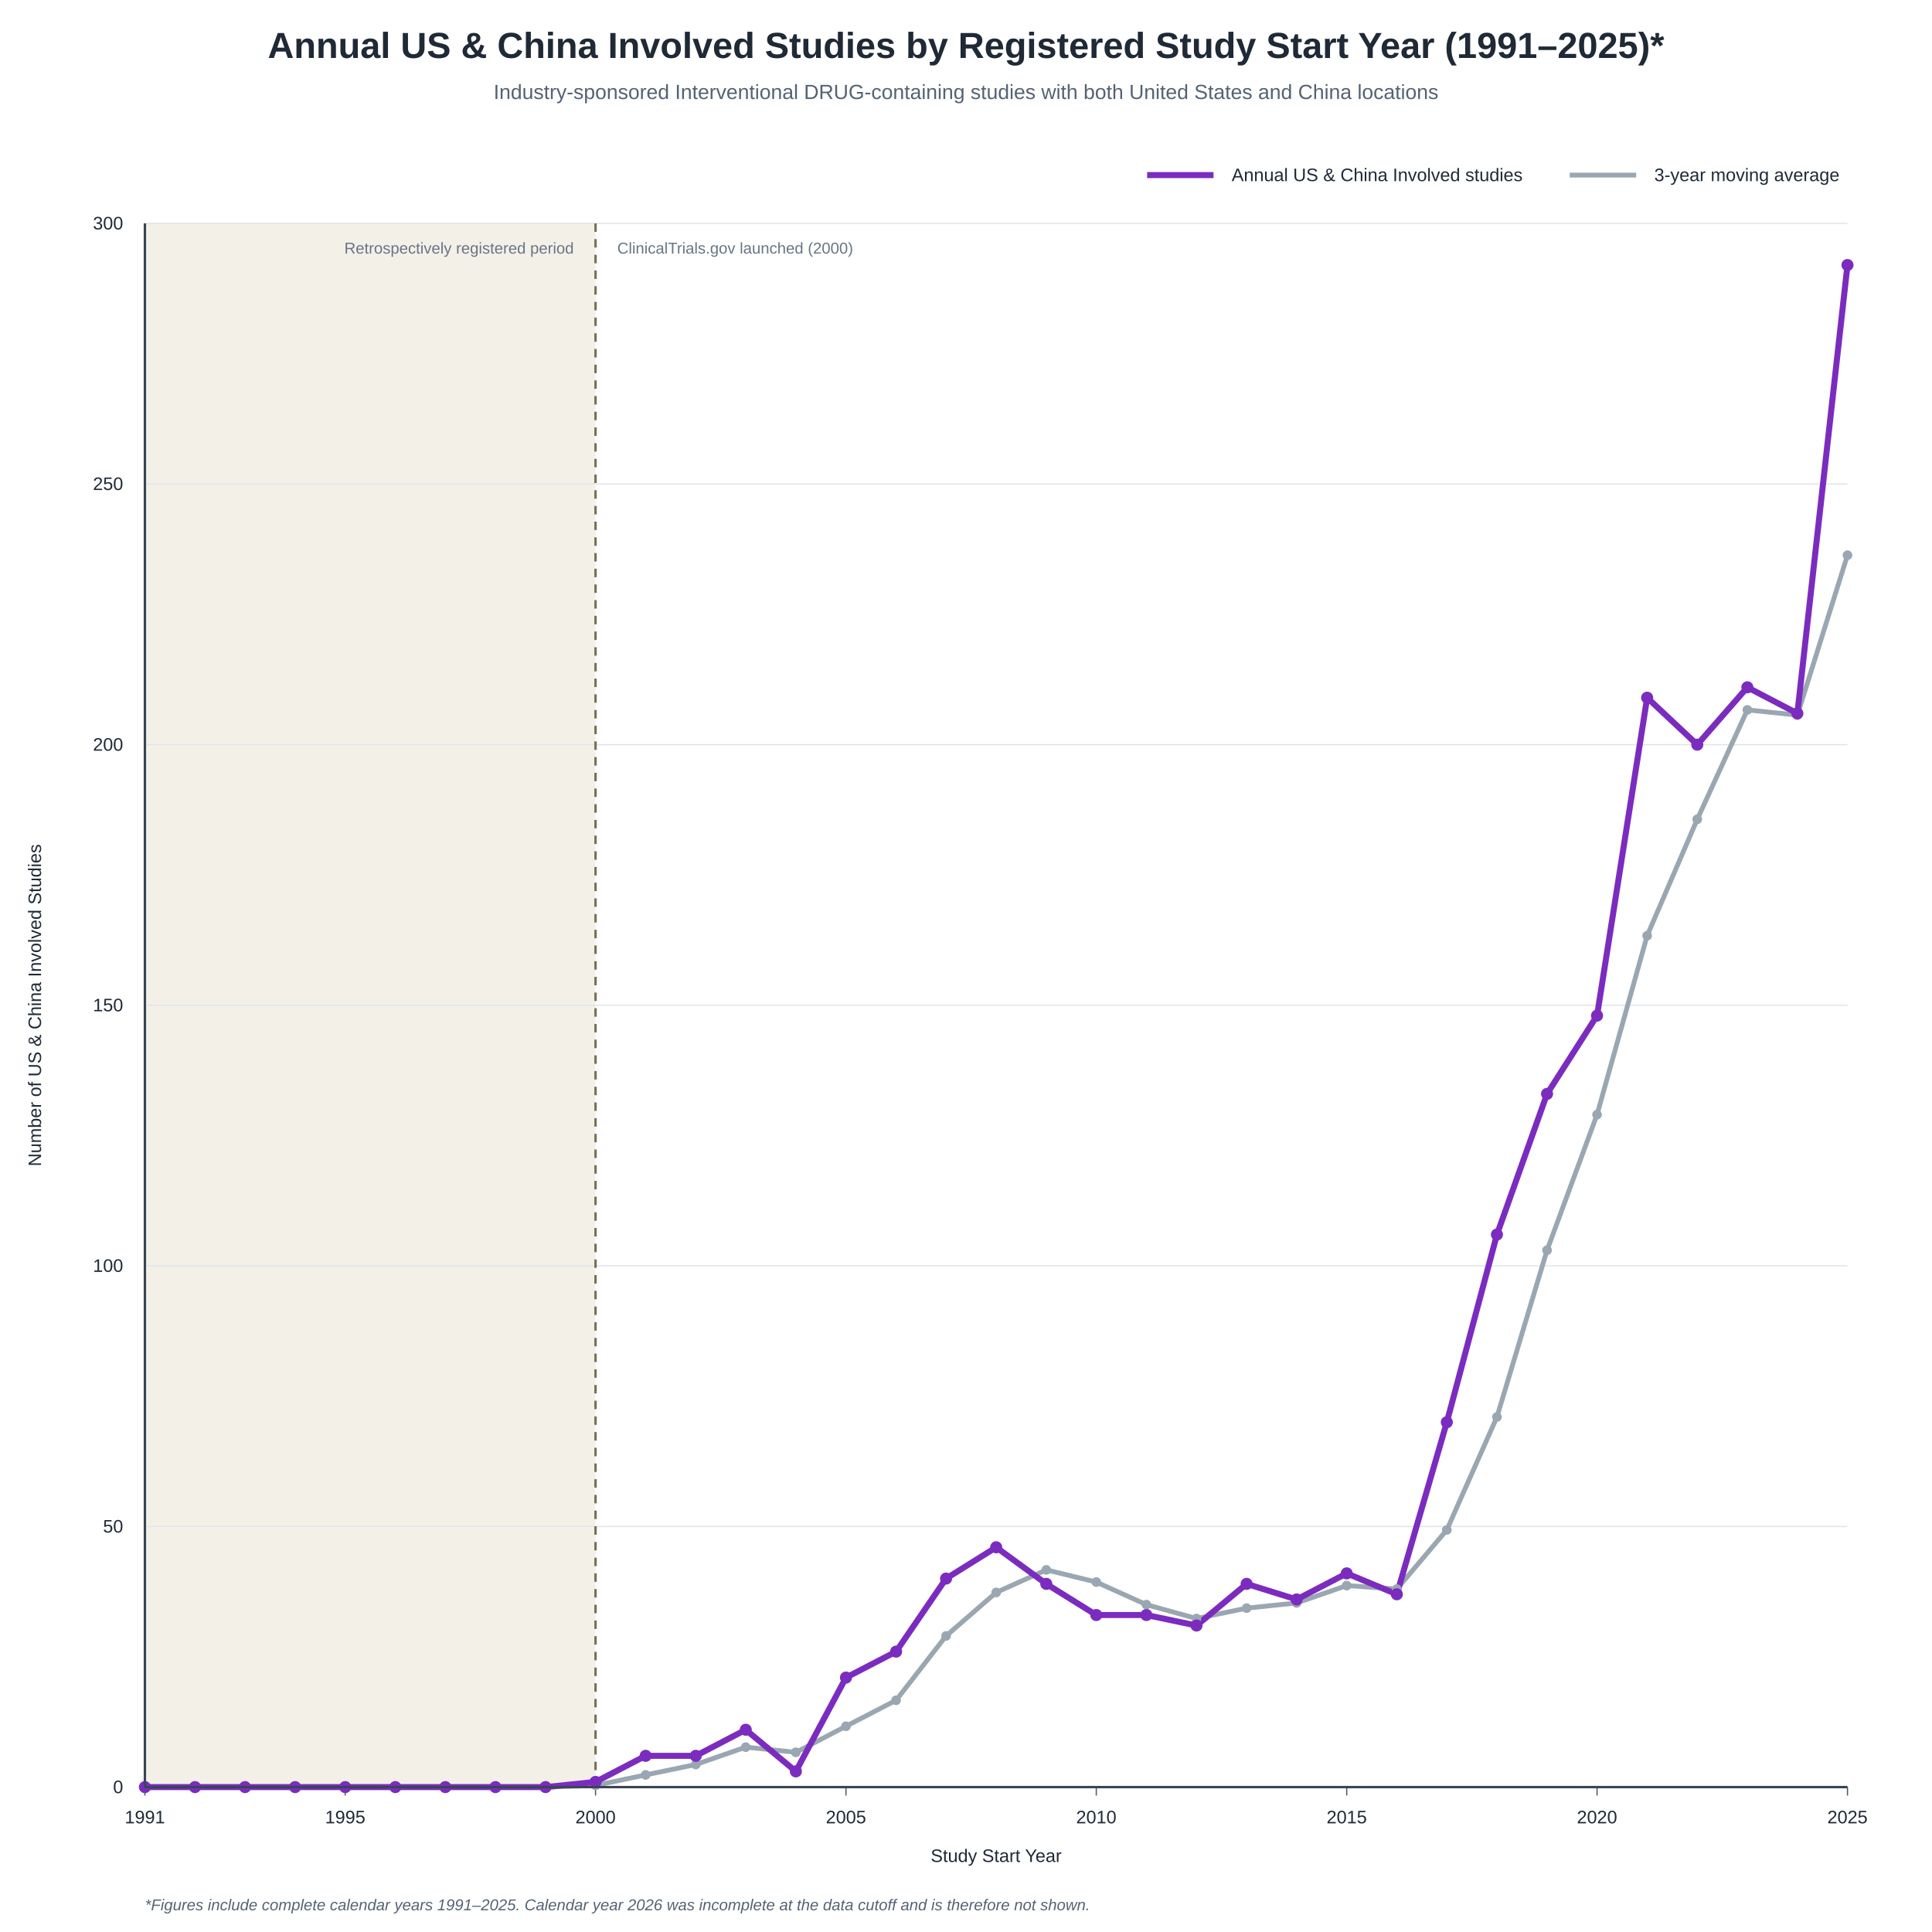
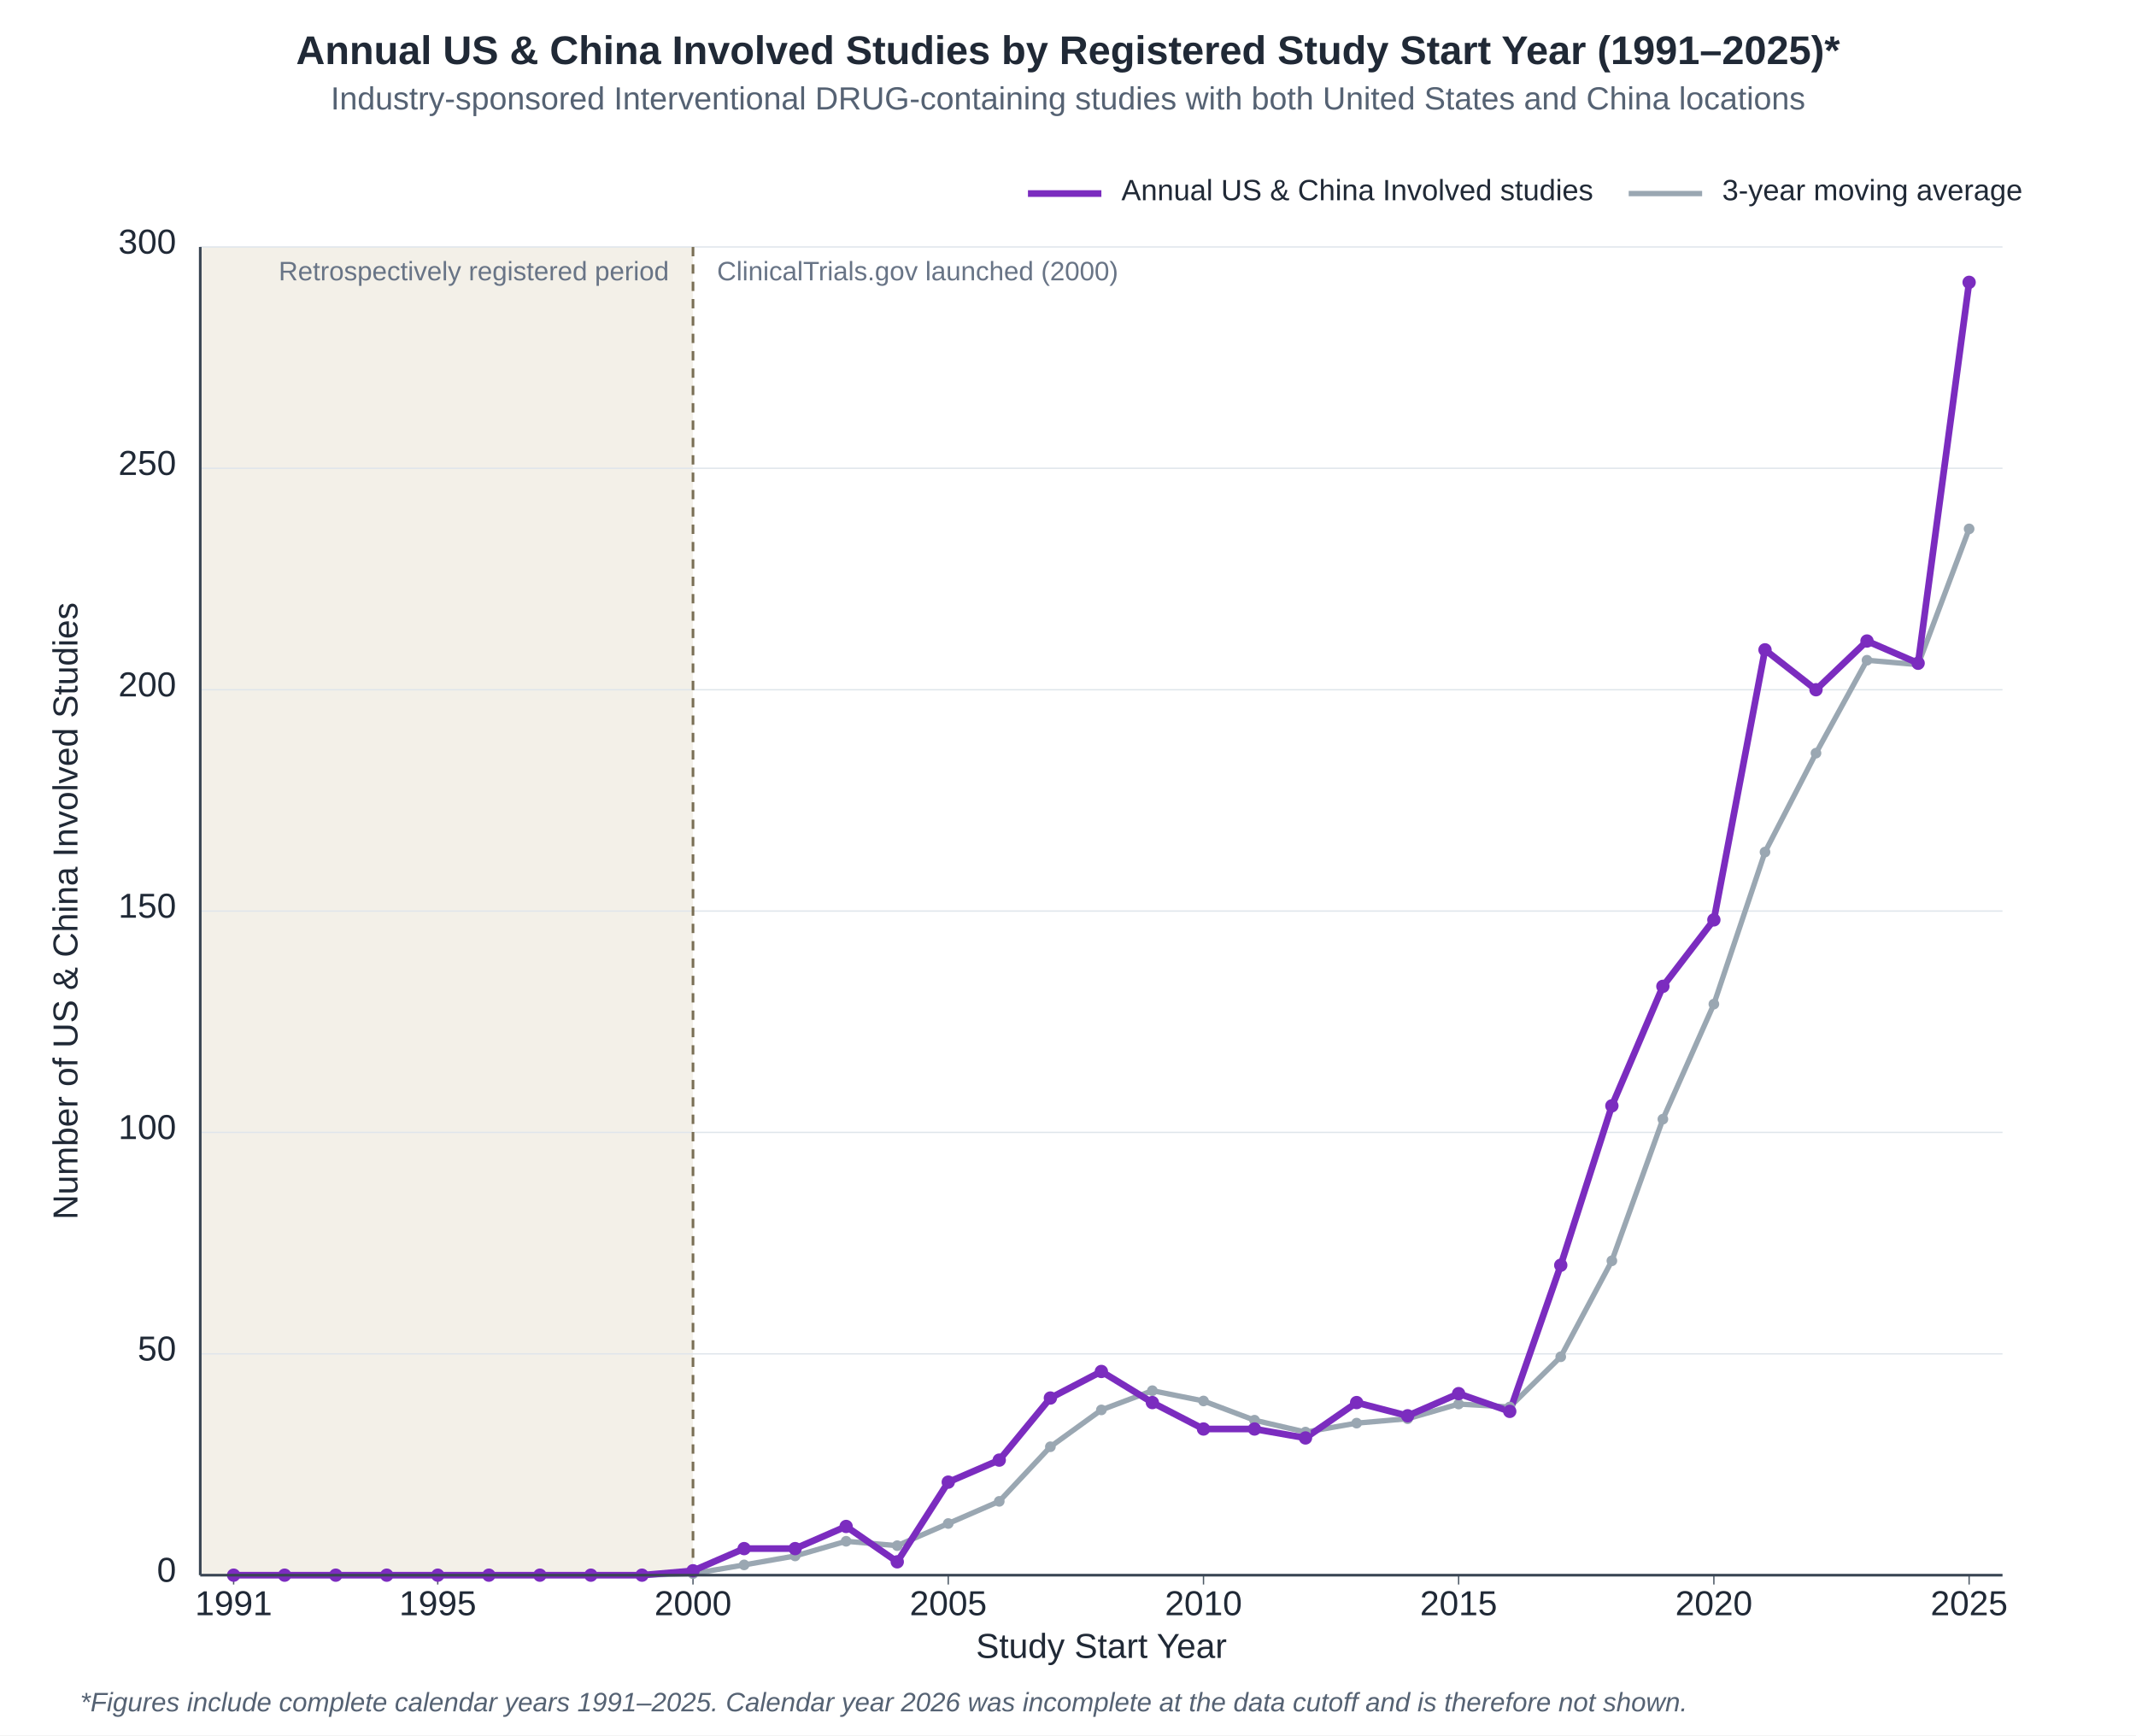
- <svg xmlns="http://www.w3.org/2000/svg" width="1600" height="1600" viewBox="0 0 1600 1600">
-   <rect x="0" y="0" width="1600" height="1600" fill="#ffffff" fill-opacity="1" />
-   <style>text{font-family:Arial,Helvetica,sans-serif;fill:#202936}.title{font-size:30px;font-weight:700}.subtitle{font-size:17px;fill:#556273}.axis{font-size:15px}.small{font-size:13px;fill:#687486}.legend{font-size:15px}.footnote{font-size:13px;fill:#556273;font-style:italic}</style>
+ <svg xmlns="http://www.w3.org/2000/svg" width="1600" height="1300" viewBox="0 0 1600 1300">
+   <rect x="0" y="0" width="1600" height="1300" fill="#ffffff" fill-opacity="1" />
+   <style>text{font-family:Arial,Helvetica,sans-serif;fill:#202936}.title{font-size:30px;font-weight:700}.subtitle{font-size:24px;fill:#556273}.axis-label,.axis-tick{font-size:26px;font-weight:400}.small{font-size:20px;fill:#687486}.legend{font-size:22px}.footnote{font-size:20px;fill:#556273;font-style:italic}</style>
  <text x="800" y="48" text-anchor="middle" class="title">Annual US &amp; China Involved Studies by Registered Study Start Year (1991–2025)*</text>
  <text x="800" y="82" text-anchor="middle" class="subtitle">Industry-sponsored Interventional DRUG-containing studies with both United States and China locations</text>
-   <rect x="120" y="185" width="373.2" height="1295" fill="#f3f0e8" />
-   <text x="475.2" y="210" text-anchor="end" class="small">Retrospectively registered period</text>
-   <line x1="120" y1="1480.0" x2="1530" y2="1480.0" stroke="#dfe5eb" stroke-width="1" />
-   <text x="102" y="1485.0" text-anchor="end" class="axis">0</text>
-   <line x1="120" y1="1264.2" x2="1530" y2="1264.2" stroke="#dfe5eb" stroke-width="1" />
-   <text x="102" y="1269.2" text-anchor="end" class="axis">50</text>
-   <line x1="120" y1="1048.3" x2="1530" y2="1048.3" stroke="#dfe5eb" stroke-width="1" />
-   <text x="102" y="1053.3" text-anchor="end" class="axis">100</text>
-   <line x1="120" y1="832.5" x2="1530" y2="832.5" stroke="#dfe5eb" stroke-width="1" />
-   <text x="102" y="837.5" text-anchor="end" class="axis">150</text>
-   <line x1="120" y1="616.7" x2="1530" y2="616.7" stroke="#dfe5eb" stroke-width="1" />
-   <text x="102" y="621.7" text-anchor="end" class="axis">200</text>
-   <line x1="120" y1="400.8" x2="1530" y2="400.8" stroke="#dfe5eb" stroke-width="1" />
-   <text x="102" y="405.8" text-anchor="end" class="axis">250</text>
-   <line x1="120" y1="185.0" x2="1530" y2="185.0" stroke="#dfe5eb" stroke-width="1" />
-   <text x="102" y="190.0" text-anchor="end" class="axis">300</text>
-   <line x1="120.0" y1="1480" x2="120.0" y2="1487" stroke="#4d5966" />
-   <text x="120.0" y="1510" text-anchor="middle" class="axis">1991</text>
-   <line x1="285.9" y1="1480" x2="285.9" y2="1487" stroke="#4d5966" />
-   <text x="285.9" y="1510" text-anchor="middle" class="axis">1995</text>
-   <line x1="493.2" y1="1480" x2="493.2" y2="1487" stroke="#4d5966" />
-   <text x="493.2" y="1510" text-anchor="middle" class="axis">2000</text>
-   <line x1="700.6" y1="1480" x2="700.6" y2="1487" stroke="#4d5966" />
-   <text x="700.6" y="1510" text-anchor="middle" class="axis">2005</text>
-   <line x1="907.9" y1="1480" x2="907.9" y2="1487" stroke="#4d5966" />
-   <text x="907.9" y="1510" text-anchor="middle" class="axis">2010</text>
-   <line x1="1115.3" y1="1480" x2="1115.3" y2="1487" stroke="#4d5966" />
-   <text x="1115.3" y="1510" text-anchor="middle" class="axis">2015</text>
-   <line x1="1322.6" y1="1480" x2="1322.6" y2="1487" stroke="#4d5966" />
-   <text x="1322.6" y="1510" text-anchor="middle" class="axis">2020</text>
-   <line x1="1530.0" y1="1480" x2="1530.0" y2="1487" stroke="#4d5966" />
-   <text x="1530.0" y="1510" text-anchor="middle" class="axis">2025</text>
-   <line x1="493.2" y1="185" x2="493.2" y2="1480" stroke="#7a6f55" stroke-width="2" stroke-dasharray="7 6" />
-   <text x="511.2" y="210" class="small">ClinicalTrials.gov launched (2000)</text>
-   <polyline points="120.0,1480.0 161.5,1480.0 202.9,1480.0 244.4,1480.0 285.9,1480.0 327.4,1480.0 368.8,1480.0 410.3,1480.0 451.8,1480.0 493.2,1478.6 534.7,1469.9 576.2,1461.3 617.6,1446.9 659.1,1451.2 700.6,1429.6 742.1,1408.1 783.5,1354.8 825.0,1318.8 866.5,1300.1 907.9,1310.2 949.4,1328.9 990.9,1340.4 1032.4,1331.8 1073.8,1327.5 1115.3,1313.1 1156.8,1316.0 1198.2,1267.0 1239.7,1173.5 1281.2,1035.4 1322.6,923.1 1364.1,774.9 1405.6,678.5 1447.1,587.9 1488.5,592.2 1530.0,459.8" fill="none" stroke="#9aa7b2" stroke-width="4" stroke-linejoin="round" stroke-linecap="round" />
-   <polyline points="120.0,1480.0 161.5,1480.0 202.9,1480.0 244.4,1480.0 285.9,1480.0 327.4,1480.0 368.8,1480.0 410.3,1480.0 451.8,1480.0 493.2,1475.7 534.7,1454.1 576.2,1454.1 617.6,1432.5 659.1,1467.0 700.6,1389.3 742.1,1367.8 783.5,1307.3 825.0,1281.4 866.5,1311.7 907.9,1337.5 949.4,1337.5 990.9,1346.2 1032.4,1311.7 1073.8,1324.6 1115.3,1303.0 1156.8,1320.3 1198.2,1177.8 1239.7,1022.4 1281.2,905.9 1322.6,841.1 1364.1,577.8 1405.6,616.7 1447.1,569.2 1488.5,590.8 1530.0,219.5" fill="none" stroke="#7b2cbf" stroke-width="5" stroke-linejoin="round" stroke-linecap="round" />
-   <circle cx="120.0" cy="1480.0" r="4" fill="#9aa7b2" />
-   <circle cx="161.5" cy="1480.0" r="4" fill="#9aa7b2" />
-   <circle cx="202.9" cy="1480.0" r="4" fill="#9aa7b2" />
-   <circle cx="244.4" cy="1480.0" r="4" fill="#9aa7b2" />
-   <circle cx="285.9" cy="1480.0" r="4" fill="#9aa7b2" />
-   <circle cx="327.4" cy="1480.0" r="4" fill="#9aa7b2" />
-   <circle cx="368.8" cy="1480.0" r="4" fill="#9aa7b2" />
-   <circle cx="410.3" cy="1480.0" r="4" fill="#9aa7b2" />
-   <circle cx="451.8" cy="1480.0" r="4" fill="#9aa7b2" />
-   <circle cx="493.2" cy="1478.6" r="4" fill="#9aa7b2" />
-   <circle cx="534.7" cy="1469.9" r="4" fill="#9aa7b2" />
-   <circle cx="576.2" cy="1461.3" r="4" fill="#9aa7b2" />
-   <circle cx="617.6" cy="1446.9" r="4" fill="#9aa7b2" />
-   <circle cx="659.1" cy="1451.2" r="4" fill="#9aa7b2" />
-   <circle cx="700.6" cy="1429.6" r="4" fill="#9aa7b2" />
-   <circle cx="742.1" cy="1408.1" r="4" fill="#9aa7b2" />
-   <circle cx="783.5" cy="1354.8" r="4" fill="#9aa7b2" />
-   <circle cx="825.0" cy="1318.8" r="4" fill="#9aa7b2" />
-   <circle cx="866.5" cy="1300.1" r="4" fill="#9aa7b2" />
-   <circle cx="907.9" cy="1310.2" r="4" fill="#9aa7b2" />
-   <circle cx="949.4" cy="1328.9" r="4" fill="#9aa7b2" />
-   <circle cx="990.9" cy="1340.4" r="4" fill="#9aa7b2" />
-   <circle cx="1032.4" cy="1331.8" r="4" fill="#9aa7b2" />
-   <circle cx="1073.8" cy="1327.5" r="4" fill="#9aa7b2" />
-   <circle cx="1115.3" cy="1313.1" r="4" fill="#9aa7b2" />
-   <circle cx="1156.8" cy="1316.0" r="4" fill="#9aa7b2" />
-   <circle cx="1198.2" cy="1267.0" r="4" fill="#9aa7b2" />
-   <circle cx="1239.7" cy="1173.5" r="4" fill="#9aa7b2" />
-   <circle cx="1281.2" cy="1035.4" r="4" fill="#9aa7b2" />
-   <circle cx="1322.6" cy="923.1" r="4" fill="#9aa7b2" />
-   <circle cx="1364.1" cy="774.9" r="4" fill="#9aa7b2" />
-   <circle cx="1405.6" cy="678.5" r="4" fill="#9aa7b2" />
-   <circle cx="1447.1" cy="587.9" r="4" fill="#9aa7b2" />
-   <circle cx="1488.5" cy="592.2" r="4" fill="#9aa7b2" />
-   <circle cx="1530.0" cy="459.8" r="4" fill="#9aa7b2" />
-   <circle cx="120.0" cy="1480.0" r="5" fill="#7b2cbf" />
-   <circle cx="161.5" cy="1480.0" r="5" fill="#7b2cbf" />
-   <circle cx="202.9" cy="1480.0" r="5" fill="#7b2cbf" />
-   <circle cx="244.4" cy="1480.0" r="5" fill="#7b2cbf" />
-   <circle cx="285.9" cy="1480.0" r="5" fill="#7b2cbf" />
-   <circle cx="327.4" cy="1480.0" r="5" fill="#7b2cbf" />
-   <circle cx="368.8" cy="1480.0" r="5" fill="#7b2cbf" />
-   <circle cx="410.3" cy="1480.0" r="5" fill="#7b2cbf" />
-   <circle cx="451.8" cy="1480.0" r="5" fill="#7b2cbf" />
-   <circle cx="493.2" cy="1475.7" r="5" fill="#7b2cbf" />
-   <circle cx="534.7" cy="1454.1" r="5" fill="#7b2cbf" />
-   <circle cx="576.2" cy="1454.1" r="5" fill="#7b2cbf" />
-   <circle cx="617.6" cy="1432.5" r="5" fill="#7b2cbf" />
-   <circle cx="659.1" cy="1467.0" r="5" fill="#7b2cbf" />
-   <circle cx="700.6" cy="1389.3" r="5" fill="#7b2cbf" />
-   <circle cx="742.1" cy="1367.8" r="5" fill="#7b2cbf" />
-   <circle cx="783.5" cy="1307.3" r="5" fill="#7b2cbf" />
-   <circle cx="825.0" cy="1281.4" r="5" fill="#7b2cbf" />
-   <circle cx="866.5" cy="1311.7" r="5" fill="#7b2cbf" />
-   <circle cx="907.9" cy="1337.5" r="5" fill="#7b2cbf" />
-   <circle cx="949.4" cy="1337.5" r="5" fill="#7b2cbf" />
-   <circle cx="990.9" cy="1346.2" r="5" fill="#7b2cbf" />
-   <circle cx="1032.4" cy="1311.7" r="5" fill="#7b2cbf" />
-   <circle cx="1073.8" cy="1324.6" r="5" fill="#7b2cbf" />
-   <circle cx="1115.3" cy="1303.0" r="5" fill="#7b2cbf" />
-   <circle cx="1156.8" cy="1320.3" r="5" fill="#7b2cbf" />
-   <circle cx="1198.2" cy="1177.8" r="5" fill="#7b2cbf" />
-   <circle cx="1239.7" cy="1022.4" r="5" fill="#7b2cbf" />
-   <circle cx="1281.2" cy="905.9" r="5" fill="#7b2cbf" />
-   <circle cx="1322.6" cy="841.1" r="5" fill="#7b2cbf" />
-   <circle cx="1364.1" cy="577.8" r="5" fill="#7b2cbf" />
-   <circle cx="1405.6" cy="616.7" r="5" fill="#7b2cbf" />
-   <circle cx="1447.1" cy="569.2" r="5" fill="#7b2cbf" />
-   <circle cx="1488.5" cy="590.8" r="5" fill="#7b2cbf" />
-   <circle cx="1530.0" cy="219.5" r="5" fill="#7b2cbf" />
-   <line x1="120" y1="1480" x2="1530" y2="1480" stroke="#394553" stroke-width="2" />
-   <line x1="120" y1="185" x2="120" y2="1480" stroke="#394553" stroke-width="2" />
-   <text x="825.0" y="1542" text-anchor="middle" class="axis">Study Start Year</text>
-   <text x="34" y="832.5" text-anchor="middle" class="axis" transform="rotate(-90 34 832.5)">Number of US &amp; China Involved Studies</text>
-   <line x1="950" y1="145" x2="1005" y2="145" stroke="#7b2cbf" stroke-width="5" />
-   <text x="1020" y="150" class="legend">Annual US &amp; China Involved studies</text>
-   <line x1="1300" y1="145" x2="1355" y2="145" stroke="#9aa7b2" stroke-width="4" />
-   <text x="1370" y="150" class="legend">3-year moving average</text>
-   <text x="120" y="1582" class="footnote">*Figures include complete calendar years 1991–2025. Calendar year 2026 was incomplete at the data cutoff and is therefore not shown.</text>
+   <rect x="150" y="185" width="369.1" height="995" fill="#f3f0e8" />
+   <text x="501.1" y="210" text-anchor="end" class="small">Retrospectively registered period</text>
+   <line x1="150" y1="1180.0" x2="1500" y2="1180.0" stroke="#dfe5eb" stroke-width="1" />
+   <text x="132" y="1185.0" text-anchor="end" class="axis-tick">0</text>
+   <line x1="150" y1="1014.2" x2="1500" y2="1014.2" stroke="#dfe5eb" stroke-width="1" />
+   <text x="132" y="1019.2" text-anchor="end" class="axis-tick">50</text>
+   <line x1="150" y1="848.3" x2="1500" y2="848.3" stroke="#dfe5eb" stroke-width="1" />
+   <text x="132" y="853.3" text-anchor="end" class="axis-tick">100</text>
+   <line x1="150" y1="682.5" x2="1500" y2="682.5" stroke="#dfe5eb" stroke-width="1" />
+   <text x="132" y="687.5" text-anchor="end" class="axis-tick">150</text>
+   <line x1="150" y1="516.7" x2="1500" y2="516.7" stroke="#dfe5eb" stroke-width="1" />
+   <text x="132" y="521.7" text-anchor="end" class="axis-tick">200</text>
+   <line x1="150" y1="350.8" x2="1500" y2="350.8" stroke="#dfe5eb" stroke-width="1" />
+   <text x="132" y="355.8" text-anchor="end" class="axis-tick">250</text>
+   <line x1="150" y1="185.0" x2="1500" y2="185.0" stroke="#dfe5eb" stroke-width="1" />
+   <text x="132" y="190.0" text-anchor="end" class="axis-tick">300</text>
+   <line x1="175.0" y1="1180" x2="175.0" y2="1187" stroke="#4d5966" />
+   <text x="175.0" y="1210" text-anchor="middle" class="axis-tick">1991</text>
+   <line x1="327.9" y1="1180" x2="327.9" y2="1187" stroke="#4d5966" />
+   <text x="327.9" y="1210" text-anchor="middle" class="axis-tick">1995</text>
+   <line x1="519.1" y1="1180" x2="519.1" y2="1187" stroke="#4d5966" />
+   <text x="519.1" y="1210" text-anchor="middle" class="axis-tick">2000</text>
+   <line x1="710.3" y1="1180" x2="710.3" y2="1187" stroke="#4d5966" />
+   <text x="710.3" y="1210" text-anchor="middle" class="axis-tick">2005</text>
+   <line x1="901.5" y1="1180" x2="901.5" y2="1187" stroke="#4d5966" />
+   <text x="901.5" y="1210" text-anchor="middle" class="axis-tick">2010</text>
+   <line x1="1092.6" y1="1180" x2="1092.6" y2="1187" stroke="#4d5966" />
+   <text x="1092.6" y="1210" text-anchor="middle" class="axis-tick">2015</text>
+   <line x1="1283.8" y1="1180" x2="1283.8" y2="1187" stroke="#4d5966" />
+   <text x="1283.8" y="1210" text-anchor="middle" class="axis-tick">2020</text>
+   <line x1="1475.0" y1="1180" x2="1475.0" y2="1187" stroke="#4d5966" />
+   <text x="1475.0" y="1210" text-anchor="middle" class="axis-tick">2025</text>
+   <line x1="519.1" y1="185" x2="519.1" y2="1180" stroke="#7a6f55" stroke-width="2" stroke-dasharray="7 6" />
+   <text x="537.1" y="210" class="small">ClinicalTrials.gov launched (2000)</text>
+   <polyline points="175.0,1180.0 213.2,1180.0 251.5,1180.0 289.7,1180.0 327.9,1180.0 366.2,1180.0 404.4,1180.0 442.6,1180.0 480.9,1180.0 519.1,1178.9 557.4,1172.3 595.6,1165.6 633.8,1154.6 672.1,1157.9 710.3,1141.3 748.5,1124.7 786.8,1083.8 825.0,1056.2 863.2,1041.8 901.5,1049.5 939.7,1063.9 977.9,1072.8 1016.2,1066.1 1054.4,1062.8 1092.6,1051.8 1130.9,1054.0 1169.1,1016.4 1207.4,944.5 1245.6,838.4 1283.8,752.2 1322.1,638.3 1360.3,564.2 1398.5,494.6 1436.8,497.9 1475.0,396.2" fill="none" stroke="#9aa7b2" stroke-width="4" stroke-linejoin="round" stroke-linecap="round" />
+   <polyline points="175.0,1180.0 213.2,1180.0 251.5,1180.0 289.7,1180.0 327.9,1180.0 366.2,1180.0 404.4,1180.0 442.6,1180.0 480.9,1180.0 519.1,1176.7 557.4,1160.1 595.6,1160.1 633.8,1143.5 672.1,1170.0 710.3,1110.3 748.5,1093.8 786.8,1047.3 825.0,1027.4 863.2,1050.7 901.5,1070.5 939.7,1070.5 977.9,1077.2 1016.2,1050.7 1054.4,1060.6 1092.6,1044.0 1130.9,1057.3 1169.1,947.8 1207.4,828.4 1245.6,738.9 1283.8,689.1 1322.1,486.8 1360.3,516.7 1398.5,480.2 1436.8,496.8 1475.0,211.5" fill="none" stroke="#7b2cbf" stroke-width="5" stroke-linejoin="round" stroke-linecap="round" />
+   <circle cx="175.0" cy="1180.0" r="4" fill="#9aa7b2" />
+   <circle cx="213.2" cy="1180.0" r="4" fill="#9aa7b2" />
+   <circle cx="251.5" cy="1180.0" r="4" fill="#9aa7b2" />
+   <circle cx="289.7" cy="1180.0" r="4" fill="#9aa7b2" />
+   <circle cx="327.9" cy="1180.0" r="4" fill="#9aa7b2" />
+   <circle cx="366.2" cy="1180.0" r="4" fill="#9aa7b2" />
+   <circle cx="404.4" cy="1180.0" r="4" fill="#9aa7b2" />
+   <circle cx="442.6" cy="1180.0" r="4" fill="#9aa7b2" />
+   <circle cx="480.9" cy="1180.0" r="4" fill="#9aa7b2" />
+   <circle cx="519.1" cy="1178.9" r="4" fill="#9aa7b2" />
+   <circle cx="557.4" cy="1172.3" r="4" fill="#9aa7b2" />
+   <circle cx="595.6" cy="1165.6" r="4" fill="#9aa7b2" />
+   <circle cx="633.8" cy="1154.6" r="4" fill="#9aa7b2" />
+   <circle cx="672.1" cy="1157.9" r="4" fill="#9aa7b2" />
+   <circle cx="710.3" cy="1141.3" r="4" fill="#9aa7b2" />
+   <circle cx="748.5" cy="1124.7" r="4" fill="#9aa7b2" />
+   <circle cx="786.8" cy="1083.8" r="4" fill="#9aa7b2" />
+   <circle cx="825.0" cy="1056.2" r="4" fill="#9aa7b2" />
+   <circle cx="863.2" cy="1041.8" r="4" fill="#9aa7b2" />
+   <circle cx="901.5" cy="1049.5" r="4" fill="#9aa7b2" />
+   <circle cx="939.7" cy="1063.9" r="4" fill="#9aa7b2" />
+   <circle cx="977.9" cy="1072.8" r="4" fill="#9aa7b2" />
+   <circle cx="1016.2" cy="1066.1" r="4" fill="#9aa7b2" />
+   <circle cx="1054.4" cy="1062.8" r="4" fill="#9aa7b2" />
+   <circle cx="1092.6" cy="1051.8" r="4" fill="#9aa7b2" />
+   <circle cx="1130.9" cy="1054.0" r="4" fill="#9aa7b2" />
+   <circle cx="1169.1" cy="1016.4" r="4" fill="#9aa7b2" />
+   <circle cx="1207.4" cy="944.5" r="4" fill="#9aa7b2" />
+   <circle cx="1245.6" cy="838.4" r="4" fill="#9aa7b2" />
+   <circle cx="1283.8" cy="752.2" r="4" fill="#9aa7b2" />
+   <circle cx="1322.1" cy="638.3" r="4" fill="#9aa7b2" />
+   <circle cx="1360.3" cy="564.2" r="4" fill="#9aa7b2" />
+   <circle cx="1398.5" cy="494.6" r="4" fill="#9aa7b2" />
+   <circle cx="1436.8" cy="497.9" r="4" fill="#9aa7b2" />
+   <circle cx="1475.0" cy="396.2" r="4" fill="#9aa7b2" />
+   <circle cx="175.0" cy="1180.0" r="5" fill="#7b2cbf" />
+   <circle cx="213.2" cy="1180.0" r="5" fill="#7b2cbf" />
+   <circle cx="251.5" cy="1180.0" r="5" fill="#7b2cbf" />
+   <circle cx="289.7" cy="1180.0" r="5" fill="#7b2cbf" />
+   <circle cx="327.9" cy="1180.0" r="5" fill="#7b2cbf" />
+   <circle cx="366.2" cy="1180.0" r="5" fill="#7b2cbf" />
+   <circle cx="404.4" cy="1180.0" r="5" fill="#7b2cbf" />
+   <circle cx="442.6" cy="1180.0" r="5" fill="#7b2cbf" />
+   <circle cx="480.9" cy="1180.0" r="5" fill="#7b2cbf" />
+   <circle cx="519.1" cy="1176.7" r="5" fill="#7b2cbf" />
+   <circle cx="557.4" cy="1160.1" r="5" fill="#7b2cbf" />
+   <circle cx="595.6" cy="1160.1" r="5" fill="#7b2cbf" />
+   <circle cx="633.8" cy="1143.5" r="5" fill="#7b2cbf" />
+   <circle cx="672.1" cy="1170.0" r="5" fill="#7b2cbf" />
+   <circle cx="710.3" cy="1110.3" r="5" fill="#7b2cbf" />
+   <circle cx="748.5" cy="1093.8" r="5" fill="#7b2cbf" />
+   <circle cx="786.8" cy="1047.3" r="5" fill="#7b2cbf" />
+   <circle cx="825.0" cy="1027.4" r="5" fill="#7b2cbf" />
+   <circle cx="863.2" cy="1050.7" r="5" fill="#7b2cbf" />
+   <circle cx="901.5" cy="1070.5" r="5" fill="#7b2cbf" />
+   <circle cx="939.7" cy="1070.5" r="5" fill="#7b2cbf" />
+   <circle cx="977.9" cy="1077.2" r="5" fill="#7b2cbf" />
+   <circle cx="1016.2" cy="1050.7" r="5" fill="#7b2cbf" />
+   <circle cx="1054.4" cy="1060.6" r="5" fill="#7b2cbf" />
+   <circle cx="1092.6" cy="1044.0" r="5" fill="#7b2cbf" />
+   <circle cx="1130.9" cy="1057.3" r="5" fill="#7b2cbf" />
+   <circle cx="1169.1" cy="947.8" r="5" fill="#7b2cbf" />
+   <circle cx="1207.4" cy="828.4" r="5" fill="#7b2cbf" />
+   <circle cx="1245.6" cy="738.9" r="5" fill="#7b2cbf" />
+   <circle cx="1283.8" cy="689.1" r="5" fill="#7b2cbf" />
+   <circle cx="1322.1" cy="486.8" r="5" fill="#7b2cbf" />
+   <circle cx="1360.3" cy="516.7" r="5" fill="#7b2cbf" />
+   <circle cx="1398.5" cy="480.2" r="5" fill="#7b2cbf" />
+   <circle cx="1436.8" cy="496.8" r="5" fill="#7b2cbf" />
+   <circle cx="1475.0" cy="211.5" r="5" fill="#7b2cbf" />
+   <line x1="150" y1="1180" x2="1500" y2="1180" stroke="#394553" stroke-width="2" />
+   <line x1="150" y1="185" x2="150" y2="1180" stroke="#394553" stroke-width="2" />
+   <text x="825.0" y="1242" text-anchor="middle" class="axis-label">Study Start Year</text>
+   <text x="58" y="682.5" text-anchor="middle" class="axis-label" transform="rotate(-90 58 682.5)">Number of US &amp; China Involved Studies</text>
+   <line x1="770" y1="145" x2="825" y2="145" stroke="#7b2cbf" stroke-width="5" />
+   <text x="840" y="150" class="legend">Annual US &amp; China Involved studies</text>
+   <line x1="1220" y1="145" x2="1275" y2="145" stroke="#9aa7b2" stroke-width="4" />
+   <text x="1290" y="150" class="legend">3-year moving average</text>
+   <text x="60" y="1282" class="footnote">*Figures include complete calendar years 1991–2025. Calendar year 2026 was incomplete at the data cutoff and is therefore not shown.</text>
</svg>
